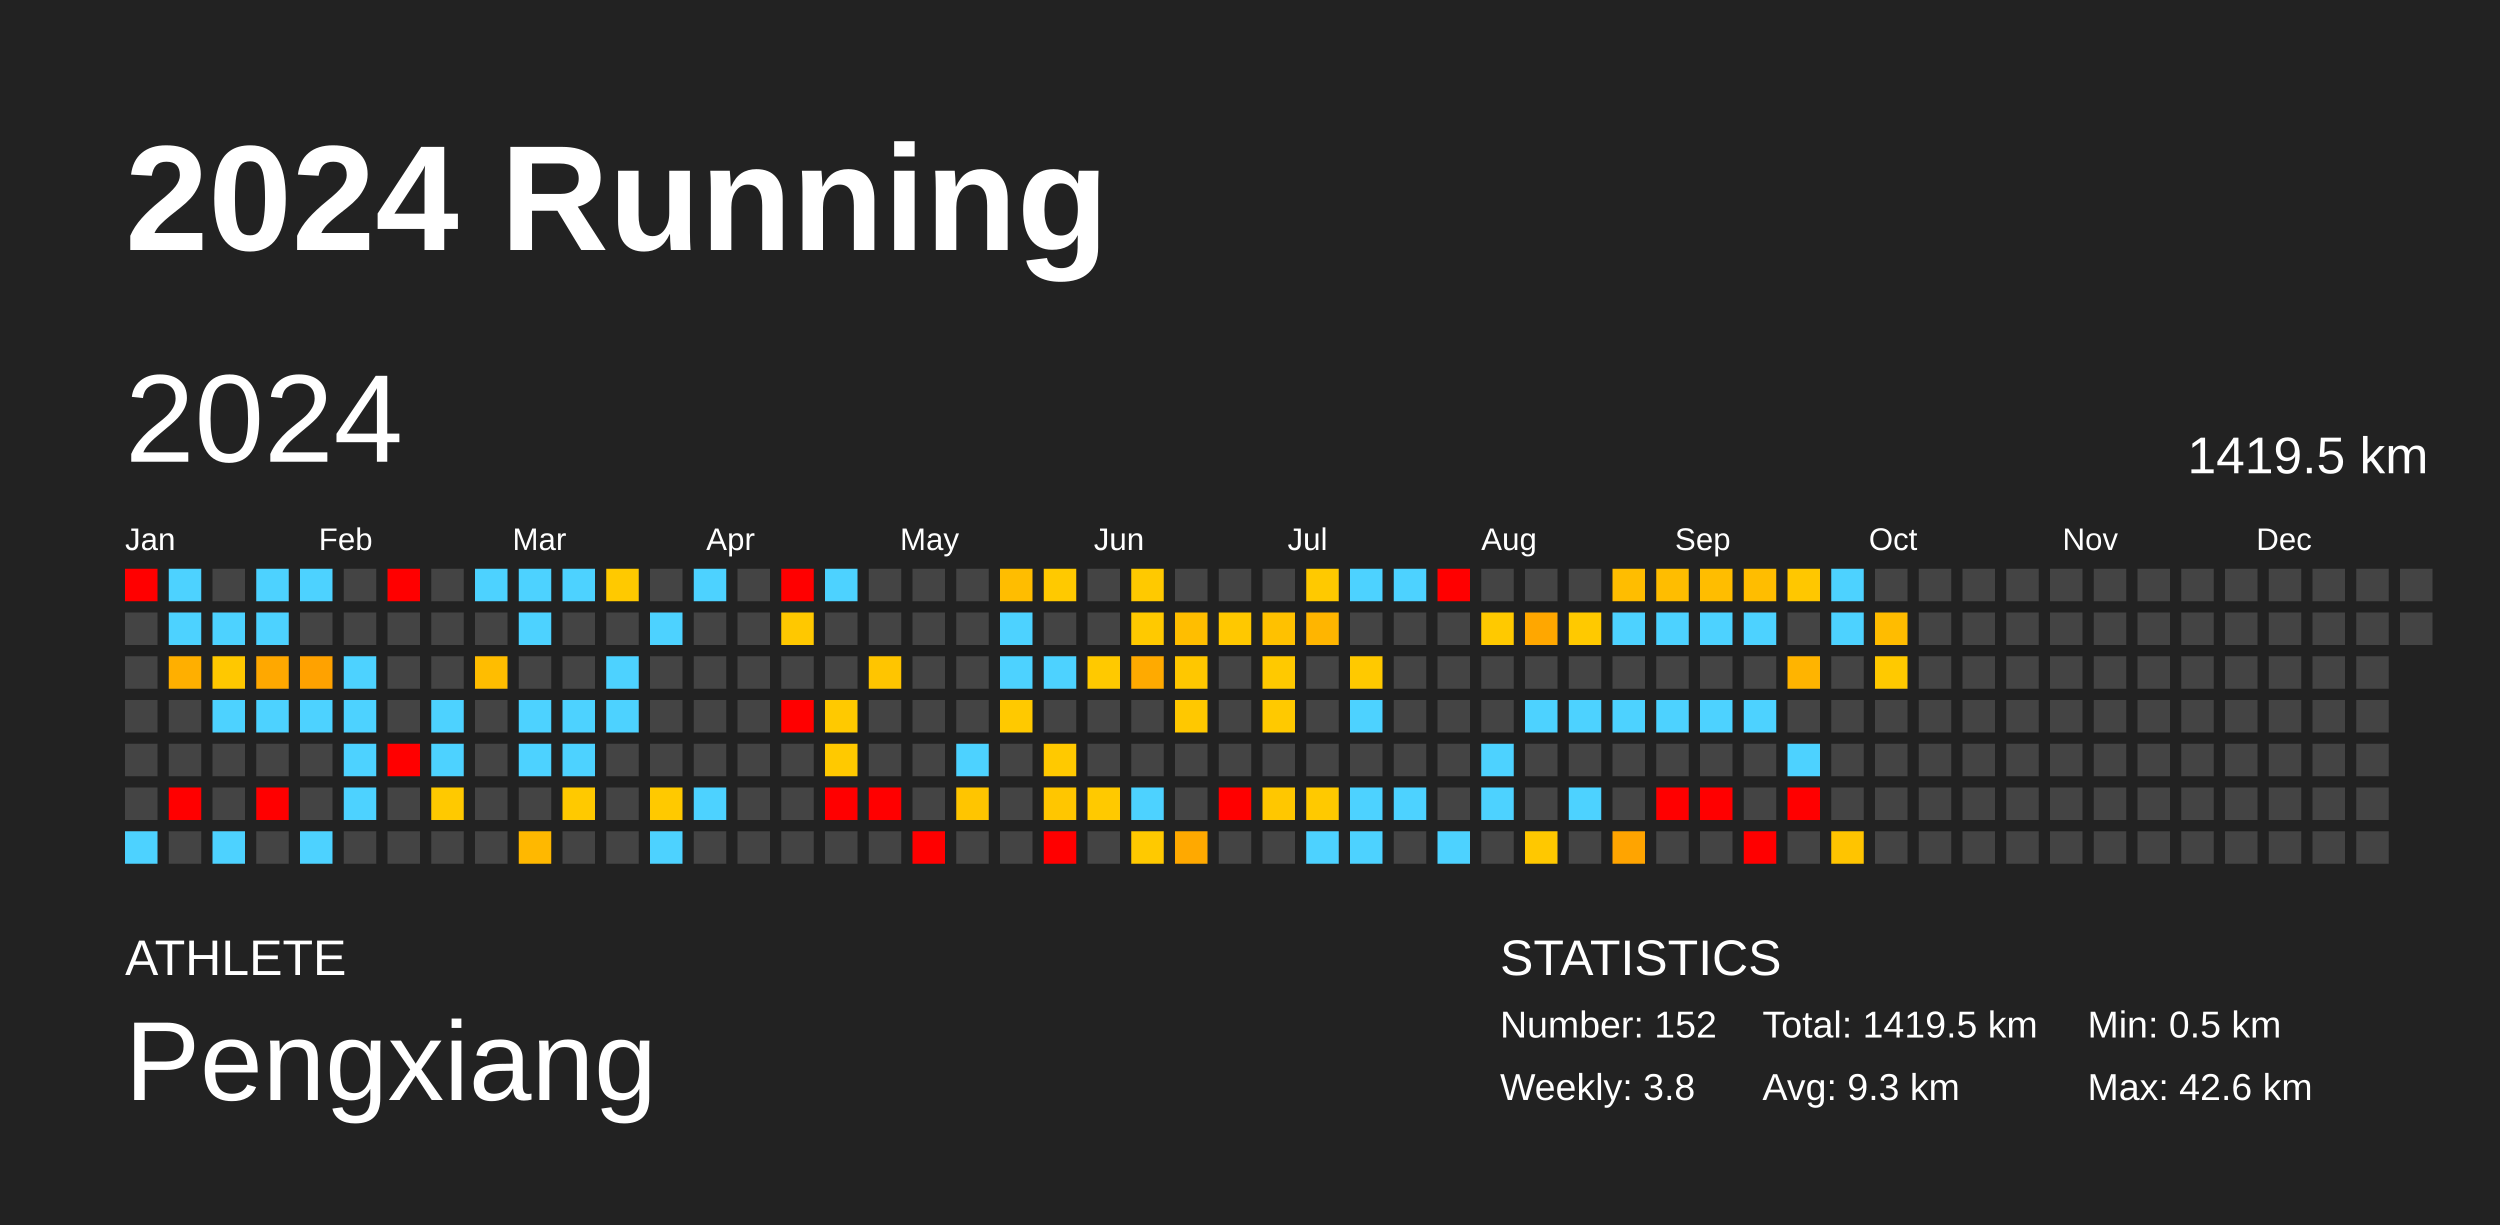
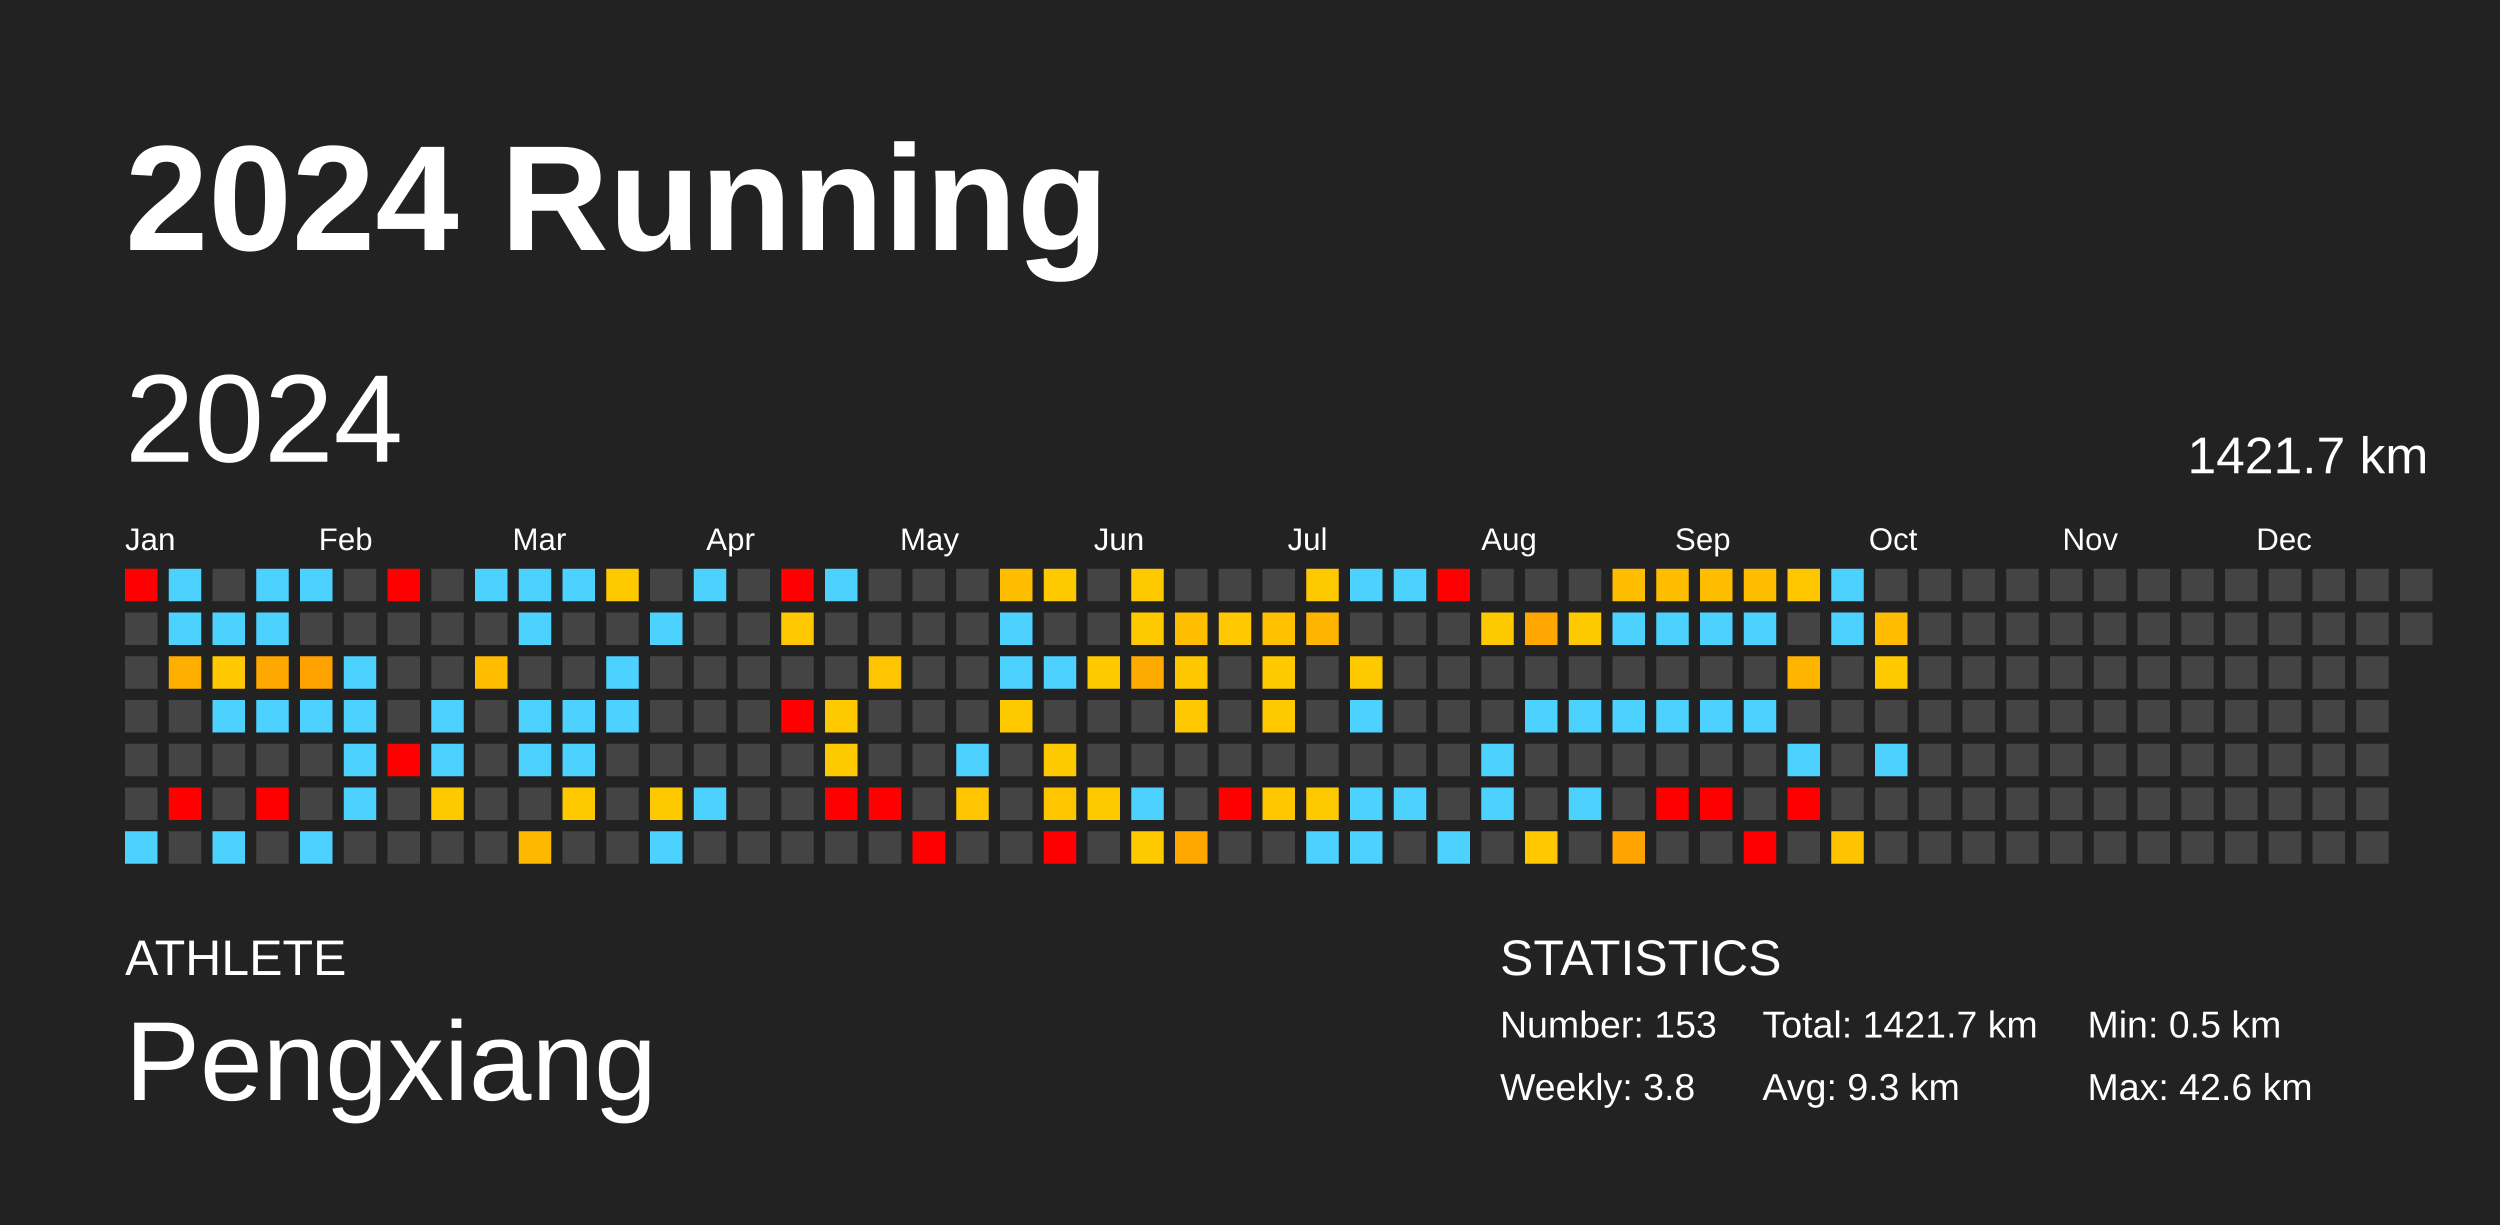
<svg xmlns="http://www.w3.org/2000/svg" baseProfile="full" height="98mm" version="1.1" viewBox="0,0,200,98" width="200mm">
  <defs />
  <rect fill="#222222" height="98" width="200" x="0" y="0" />
  <text fill="#FFFFFF" style="font-size:12px; font-family:Arial; font-weight:bold;" x="10" y="20">2024 Running</text>
  <text fill="#FFFFFF" style="font-size:4px; font-family:Arial" x="10" y="78">ATHLETE</text>
  <text fill="#FFFFFF" style="font-size:9px; font-family:Arial" x="10" y="88">Pengxiang</text>
  <text fill="#FFFFFF" style="font-size:4px; font-family:Arial" x="120" y="78">STATISTICS</text>
-   <text fill="#FFFFFF" style="font-size:3px; font-family:Arial" x="120" y="83">Number: 152</text>
+   <text fill="#FFFFFF" style="font-size:3px; font-family:Arial" x="120" y="83">Number: 153</text>
  <text fill="#FFFFFF" style="font-size:3px; font-family:Arial" x="120" y="88">Weekly: 3.8</text>
-   <text fill="#FFFFFF" style="font-size:3px; font-family:Arial" x="141" y="83">Total: 1419.5 km</text>
+   <text fill="#FFFFFF" style="font-size:3px; font-family:Arial" x="141" y="83">Total: 1421.7 km</text>
  <text fill="#FFFFFF" style="font-size:3px; font-family:Arial" x="141" y="88">Avg: 9.3 km</text>
  <text fill="#FFFFFF" style="font-size:3px; font-family:Arial" x="167" y="83">Min: 0.5 km</text>
  <text fill="#FFFFFF" style="font-size:3px; font-family:Arial" x="167" y="88">Max: 42.6 km</text>
  <text dominant-baseline="hanging" fill="#FFFFFF" style="font-size:10.0px; font-family:Arial;" x="10" y="30">2024</text>
-   <text dominant-baseline="hanging" fill="#FFFFFF" style="font-size:4.125px; font-family:Arial;" x="175" y="35">1419.5 km</text>
+   <text dominant-baseline="hanging" fill="#FFFFFF" style="font-size:4.125px; font-family:Arial;" x="175" y="35">1421.7 km</text>
  <text fill="#FFFFFF" style="font-size:2.5px; font-family:Arial" x="10.0" y="44">Jan</text>
  <text fill="#FFFFFF" style="font-size:2.5px; font-family:Arial" x="25.5" y="44">Feb</text>
  <text fill="#FFFFFF" style="font-size:2.5px; font-family:Arial" x="41.0" y="44">Mar</text>
  <text fill="#FFFFFF" style="font-size:2.5px; font-family:Arial" x="56.5" y="44">Apr</text>
  <text fill="#FFFFFF" style="font-size:2.5px; font-family:Arial" x="72.0" y="44">May</text>
  <text fill="#FFFFFF" style="font-size:2.5px; font-family:Arial" x="87.5" y="44">Jun</text>
  <text fill="#FFFFFF" style="font-size:2.5px; font-family:Arial" x="103.0" y="44">Jul</text>
  <text fill="#FFFFFF" style="font-size:2.5px; font-family:Arial" x="118.5" y="44">Aug</text>
  <text fill="#FFFFFF" style="font-size:2.5px; font-family:Arial" x="134.0" y="44">Sep</text>
  <text fill="#FFFFFF" style="font-size:2.5px; font-family:Arial" x="149.5" y="44">Oct</text>
  <text fill="#FFFFFF" style="font-size:2.5px; font-family:Arial" x="165.0" y="44">Nov</text>
  <text fill="#FFFFFF" style="font-size:2.5px; font-family:Arial" x="180.5" y="44">Dec</text>
  <rect fill="red" height="2.6" width="2.6" x="10.0" y="45.5" />
  <rect fill="#444444" height="2.6" width="2.6" x="10.0" y="49.0" />
  <rect fill="#444444" height="2.6" width="2.6" x="10.0" y="52.5" />
  <rect fill="#444444" height="2.6" width="2.6" x="10.0" y="56.0" />
  <rect fill="#444444" height="2.6" width="2.6" x="10.0" y="59.5" />
  <rect fill="#444444" height="2.6" width="2.6" x="10.0" y="63.0" />
  <rect fill="#4dd2ff" height="2.6" width="2.6" x="10.0" y="66.5" />
  <rect fill="#4dd2ff" height="2.6" width="2.6" x="13.5" y="45.5" />
  <rect fill="#4dd2ff" height="2.6" width="2.6" x="13.5" y="49.0" />
  <rect fill="#ffaf00" height="2.6" width="2.6" x="13.5" y="52.5" />
  <rect fill="#444444" height="2.6" width="2.6" x="13.5" y="56.0" />
  <rect fill="#444444" height="2.6" width="2.6" x="13.5" y="59.5" />
  <rect fill="red" height="2.6" width="2.6" x="13.5" y="63.0" />
  <rect fill="#444444" height="2.6" width="2.6" x="13.5" y="66.5" />
  <rect fill="#444444" height="2.6" width="2.6" x="17.0" y="45.5" />
  <rect fill="#4dd2ff" height="2.6" width="2.6" x="17.0" y="49.0" />
  <rect fill="#ffc800" height="2.6" width="2.6" x="17.0" y="52.5" />
  <rect fill="#4dd2ff" height="2.6" width="2.6" x="17.0" y="56.0" />
  <rect fill="#444444" height="2.6" width="2.6" x="17.0" y="59.5" />
  <rect fill="#444444" height="2.6" width="2.6" x="17.0" y="63.0" />
  <rect fill="#4dd2ff" height="2.6" width="2.6" x="17.0" y="66.5" />
  <rect fill="#4dd2ff" height="2.6" width="2.6" x="20.5" y="45.5" />
  <rect fill="#4dd2ff" height="2.6" width="2.6" x="20.5" y="49.0" />
  <rect fill="#ffa800" height="2.6" width="2.6" x="20.5" y="52.5" />
  <rect fill="#4dd2ff" height="2.6" width="2.6" x="20.5" y="56.0" />
  <rect fill="#444444" height="2.6" width="2.6" x="20.5" y="59.5" />
  <rect fill="red" height="2.6" width="2.6" x="20.5" y="63.0" />
  <rect fill="#444444" height="2.6" width="2.6" x="20.5" y="66.5" />
  <rect fill="#4dd2ff" height="2.6" width="2.6" x="24.0" y="45.5" />
  <rect fill="#444444" height="2.6" width="2.6" x="24.0" y="49.0" />
  <rect fill="#ffa200" height="2.6" width="2.6" x="24.0" y="52.5" />
  <rect fill="#4dd2ff" height="2.6" width="2.6" x="24.0" y="56.0" />
  <rect fill="#444444" height="2.6" width="2.6" x="24.0" y="59.5" />
  <rect fill="#444444" height="2.6" width="2.6" x="24.0" y="63.0" />
  <rect fill="#4dd2ff" height="2.6" width="2.6" x="24.0" y="66.5" />
  <rect fill="#444444" height="2.6" width="2.6" x="27.5" y="45.5" />
  <rect fill="#444444" height="2.6" width="2.6" x="27.5" y="49.0" />
  <rect fill="#4dd2ff" height="2.6" width="2.6" x="27.5" y="52.5" />
  <rect fill="#4dd2ff" height="2.6" width="2.6" x="27.5" y="56.0" />
  <rect fill="#4dd2ff" height="2.6" width="2.6" x="27.5" y="59.5" />
  <rect fill="#4dd2ff" height="2.6" width="2.6" x="27.5" y="63.0" />
  <rect fill="#444444" height="2.6" width="2.6" x="27.5" y="66.5" />
  <rect fill="red" height="2.6" width="2.6" x="31.0" y="45.5" />
  <rect fill="#444444" height="2.6" width="2.6" x="31.0" y="49.0" />
  <rect fill="#444444" height="2.6" width="2.6" x="31.0" y="52.5" />
  <rect fill="#444444" height="2.6" width="2.6" x="31.0" y="56.0" />
  <rect fill="red" height="2.6" width="2.6" x="31.0" y="59.5" />
  <rect fill="#444444" height="2.6" width="2.6" x="31.0" y="63.0" />
  <rect fill="#444444" height="2.6" width="2.6" x="31.0" y="66.5" />
  <rect fill="#444444" height="2.6" width="2.6" x="34.5" y="45.5" />
  <rect fill="#444444" height="2.6" width="2.6" x="34.5" y="49.0" />
  <rect fill="#444444" height="2.6" width="2.6" x="34.5" y="52.5" />
  <rect fill="#4dd2ff" height="2.6" width="2.6" x="34.5" y="56.0" />
  <rect fill="#4dd2ff" height="2.6" width="2.6" x="34.5" y="59.5" />
  <rect fill="#ffc900" height="2.6" width="2.6" x="34.5" y="63.0" />
  <rect fill="#444444" height="2.6" width="2.6" x="34.5" y="66.5" />
  <rect fill="#4dd2ff" height="2.6" width="2.6" x="38.0" y="45.5" />
  <rect fill="#444444" height="2.6" width="2.6" x="38.0" y="49.0" />
  <rect fill="#ffbd00" height="2.6" width="2.6" x="38.0" y="52.5" />
  <rect fill="#444444" height="2.6" width="2.6" x="38.0" y="56.0" />
  <rect fill="#444444" height="2.6" width="2.6" x="38.0" y="59.5" />
  <rect fill="#444444" height="2.6" width="2.6" x="38.0" y="63.0" />
  <rect fill="#444444" height="2.6" width="2.6" x="38.0" y="66.5" />
  <rect fill="#4dd2ff" height="2.6" width="2.6" x="41.5" y="45.5" />
  <rect fill="#4dd2ff" height="2.6" width="2.6" x="41.5" y="49.0" />
  <rect fill="#444444" height="2.6" width="2.6" x="41.5" y="52.5" />
  <rect fill="#4dd2ff" height="2.6" width="2.6" x="41.5" y="56.0" />
  <rect fill="#4dd2ff" height="2.6" width="2.6" x="41.5" y="59.5" />
  <rect fill="#444444" height="2.6" width="2.6" x="41.5" y="63.0" />
  <rect fill="#ffb800" height="2.6" width="2.6" x="41.5" y="66.5" />
  <rect fill="#4dd2ff" height="2.6" width="2.6" x="45.0" y="45.5" />
  <rect fill="#444444" height="2.6" width="2.6" x="45.0" y="49.0" />
  <rect fill="#444444" height="2.6" width="2.6" x="45.0" y="52.5" />
  <rect fill="#4dd2ff" height="2.6" width="2.6" x="45.0" y="56.0" />
  <rect fill="#4dd2ff" height="2.6" width="2.6" x="45.0" y="59.5" />
  <rect fill="#ffc900" height="2.6" width="2.6" x="45.0" y="63.0" />
  <rect fill="#444444" height="2.6" width="2.6" x="45.0" y="66.5" />
  <rect fill="#ffc900" height="2.6" width="2.6" x="48.5" y="45.5" />
  <rect fill="#444444" height="2.6" width="2.6" x="48.5" y="49.0" />
  <rect fill="#4dd2ff" height="2.6" width="2.6" x="48.5" y="52.5" />
  <rect fill="#4dd2ff" height="2.6" width="2.6" x="48.5" y="56.0" />
  <rect fill="#444444" height="2.6" width="2.6" x="48.5" y="59.5" />
  <rect fill="#444444" height="2.6" width="2.6" x="48.5" y="63.0" />
  <rect fill="#444444" height="2.6" width="2.6" x="48.5" y="66.5" />
  <rect fill="#444444" height="2.6" width="2.6" x="52.0" y="45.5" />
  <rect fill="#4dd2ff" height="2.6" width="2.6" x="52.0" y="49.0" />
  <rect fill="#444444" height="2.6" width="2.6" x="52.0" y="52.5" />
  <rect fill="#444444" height="2.6" width="2.6" x="52.0" y="56.0" />
  <rect fill="#444444" height="2.6" width="2.6" x="52.0" y="59.5" />
  <rect fill="#ffc900" height="2.6" width="2.6" x="52.0" y="63.0" />
  <rect fill="#4dd2ff" height="2.6" width="2.6" x="52.0" y="66.5" />
  <rect fill="#4dd2ff" height="2.6" width="2.6" x="55.5" y="45.5" />
  <rect fill="#444444" height="2.6" width="2.6" x="55.5" y="49.0" />
  <rect fill="#444444" height="2.6" width="2.6" x="55.5" y="52.5" />
  <rect fill="#444444" height="2.6" width="2.6" x="55.5" y="56.0" />
  <rect fill="#444444" height="2.6" width="2.6" x="55.5" y="59.5" />
  <rect fill="#4dd2ff" height="2.6" width="2.6" x="55.5" y="63.0" />
  <rect fill="#444444" height="2.6" width="2.6" x="55.5" y="66.5" />
  <rect fill="#444444" height="2.6" width="2.6" x="59.0" y="45.5" />
  <rect fill="#444444" height="2.6" width="2.6" x="59.0" y="49.0" />
  <rect fill="#444444" height="2.6" width="2.6" x="59.0" y="52.5" />
  <rect fill="#444444" height="2.6" width="2.6" x="59.0" y="56.0" />
  <rect fill="#444444" height="2.6" width="2.6" x="59.0" y="59.5" />
  <rect fill="#444444" height="2.6" width="2.6" x="59.0" y="63.0" />
  <rect fill="#444444" height="2.6" width="2.6" x="59.0" y="66.5" />
  <rect fill="red" height="2.6" width="2.6" x="62.5" y="45.5" />
  <rect fill="#ffc800" height="2.6" width="2.6" x="62.5" y="49.0" />
  <rect fill="#444444" height="2.6" width="2.6" x="62.5" y="52.5" />
  <rect fill="red" height="2.6" width="2.6" x="62.5" y="56.0" />
  <rect fill="#444444" height="2.6" width="2.6" x="62.5" y="59.5" />
  <rect fill="#444444" height="2.6" width="2.6" x="62.5" y="63.0" />
  <rect fill="#444444" height="2.6" width="2.6" x="62.5" y="66.5" />
  <rect fill="#4dd2ff" height="2.6" width="2.6" x="66.0" y="45.5" />
  <rect fill="#444444" height="2.6" width="2.6" x="66.0" y="49.0" />
  <rect fill="#444444" height="2.6" width="2.6" x="66.0" y="52.5" />
  <rect fill="#ffc900" height="2.6" width="2.6" x="66.0" y="56.0" />
  <rect fill="#ffc900" height="2.6" width="2.6" x="66.0" y="59.5" />
  <rect fill="red" height="2.6" width="2.6" x="66.0" y="63.0" />
  <rect fill="#444444" height="2.6" width="2.6" x="66.0" y="66.5" />
  <rect fill="#444444" height="2.6" width="2.6" x="69.5" y="45.5" />
  <rect fill="#444444" height="2.6" width="2.6" x="69.5" y="49.0" />
  <rect fill="#ffc500" height="2.6" width="2.6" x="69.5" y="52.5" />
  <rect fill="#444444" height="2.6" width="2.6" x="69.5" y="56.0" />
  <rect fill="#444444" height="2.6" width="2.6" x="69.5" y="59.5" />
  <rect fill="red" height="2.6" width="2.6" x="69.5" y="63.0" />
  <rect fill="#444444" height="2.6" width="2.6" x="69.5" y="66.5" />
  <rect fill="#444444" height="2.6" width="2.6" x="73.0" y="45.5" />
  <rect fill="#444444" height="2.6" width="2.6" x="73.0" y="49.0" />
  <rect fill="#444444" height="2.6" width="2.6" x="73.0" y="52.5" />
  <rect fill="#444444" height="2.6" width="2.6" x="73.0" y="56.0" />
  <rect fill="#444444" height="2.6" width="2.6" x="73.0" y="59.5" />
  <rect fill="#444444" height="2.6" width="2.6" x="73.0" y="63.0" />
  <rect fill="red" height="2.6" width="2.6" x="73.0" y="66.5" />
  <rect fill="#444444" height="2.6" width="2.6" x="76.5" y="45.5" />
  <rect fill="#444444" height="2.6" width="2.6" x="76.5" y="49.0" />
  <rect fill="#444444" height="2.6" width="2.6" x="76.5" y="52.5" />
  <rect fill="#444444" height="2.6" width="2.6" x="76.5" y="56.0" />
  <rect fill="#4dd2ff" height="2.6" width="2.6" x="76.5" y="59.5" />
  <rect fill="#ffc500" height="2.6" width="2.6" x="76.5" y="63.0" />
  <rect fill="#444444" height="2.6" width="2.6" x="76.5" y="66.5" />
  <rect fill="#ffbd00" height="2.6" width="2.6" x="80.0" y="45.5" />
  <rect fill="#4dd2ff" height="2.6" width="2.6" x="80.0" y="49.0" />
  <rect fill="#4dd2ff" height="2.6" width="2.6" x="80.0" y="52.5" />
  <rect fill="#ffc900" height="2.6" width="2.6" x="80.0" y="56.0" />
  <rect fill="#444444" height="2.6" width="2.6" x="80.0" y="59.5" />
  <rect fill="#444444" height="2.6" width="2.6" x="80.0" y="63.0" />
  <rect fill="#444444" height="2.6" width="2.6" x="80.0" y="66.5" />
  <rect fill="#ffc900" height="2.6" width="2.6" x="83.5" y="45.5" />
  <rect fill="#444444" height="2.6" width="2.6" x="83.5" y="49.0" />
  <rect fill="#4dd2ff" height="2.6" width="2.6" x="83.5" y="52.5" />
  <rect fill="#444444" height="2.6" width="2.6" x="83.5" y="56.0" />
  <rect fill="#ffc900" height="2.6" width="2.6" x="83.5" y="59.5" />
  <rect fill="#ffc600" height="2.6" width="2.6" x="83.5" y="63.0" />
  <rect fill="red" height="2.6" width="2.6" x="83.5" y="66.5" />
  <rect fill="#444444" height="2.6" width="2.6" x="87.0" y="45.5" />
  <rect fill="#444444" height="2.6" width="2.6" x="87.0" y="49.0" />
  <rect fill="#ffc900" height="2.6" width="2.6" x="87.0" y="52.5" />
  <rect fill="#444444" height="2.6" width="2.6" x="87.0" y="56.0" />
  <rect fill="#444444" height="2.6" width="2.6" x="87.0" y="59.5" />
  <rect fill="#ffc900" height="2.6" width="2.6" x="87.0" y="63.0" />
  <rect fill="#444444" height="2.6" width="2.6" x="87.0" y="66.5" />
  <rect fill="#ffc900" height="2.6" width="2.6" x="90.5" y="45.5" />
  <rect fill="#ffc900" height="2.6" width="2.6" x="90.5" y="49.0" />
  <rect fill="#ffaa00" height="2.6" width="2.6" x="90.5" y="52.5" />
  <rect fill="#444444" height="2.6" width="2.6" x="90.5" y="56.0" />
  <rect fill="#444444" height="2.6" width="2.6" x="90.5" y="59.5" />
  <rect fill="#4dd2ff" height="2.6" width="2.6" x="90.5" y="63.0" />
  <rect fill="#ffc900" height="2.6" width="2.6" x="90.5" y="66.5" />
  <rect fill="#444444" height="2.6" width="2.6" x="94.0" y="45.5" />
  <rect fill="#ffbe00" height="2.6" width="2.6" x="94.0" y="49.0" />
  <rect fill="#ffc700" height="2.6" width="2.6" x="94.0" y="52.5" />
  <rect fill="#ffc800" height="2.6" width="2.6" x="94.0" y="56.0" />
  <rect fill="#444444" height="2.6" width="2.6" x="94.0" y="59.5" />
  <rect fill="#444444" height="2.6" width="2.6" x="94.0" y="63.0" />
  <rect fill="#ffa900" height="2.6" width="2.6" x="94.0" y="66.5" />
  <rect fill="#444444" height="2.6" width="2.6" x="97.5" y="45.5" />
  <rect fill="#ffc800" height="2.6" width="2.6" x="97.5" y="49.0" />
  <rect fill="#444444" height="2.6" width="2.6" x="97.5" y="52.5" />
  <rect fill="#444444" height="2.6" width="2.6" x="97.5" y="56.0" />
  <rect fill="#444444" height="2.6" width="2.6" x="97.5" y="59.5" />
  <rect fill="red" height="2.6" width="2.6" x="97.5" y="63.0" />
  <rect fill="#444444" height="2.6" width="2.6" x="97.5" y="66.5" />
  <rect fill="#444444" height="2.6" width="2.6" x="101.0" y="45.5" />
  <rect fill="#ffc100" height="2.6" width="2.6" x="101.0" y="49.0" />
  <rect fill="#ffc900" height="2.6" width="2.6" x="101.0" y="52.5" />
  <rect fill="#ffc900" height="2.6" width="2.6" x="101.0" y="56.0" />
  <rect fill="#444444" height="2.6" width="2.6" x="101.0" y="59.5" />
  <rect fill="#ffc700" height="2.6" width="2.6" x="101.0" y="63.0" />
  <rect fill="#444444" height="2.6" width="2.6" x="101.0" y="66.5" />
  <rect fill="#ffc900" height="2.6" width="2.6" x="104.5" y="45.5" />
  <rect fill="#ffb500" height="2.6" width="2.6" x="104.5" y="49.0" />
  <rect fill="#444444" height="2.6" width="2.6" x="104.5" y="52.5" />
  <rect fill="#444444" height="2.6" width="2.6" x="104.5" y="56.0" />
  <rect fill="#444444" height="2.6" width="2.6" x="104.5" y="59.5" />
  <rect fill="#ffc900" height="2.6" width="2.6" x="104.5" y="63.0" />
  <rect fill="#4dd2ff" height="2.6" width="2.6" x="104.5" y="66.5" />
  <rect fill="#4dd2ff" height="2.6" width="2.6" x="108.0" y="45.5" />
  <rect fill="#444444" height="2.6" width="2.6" x="108.0" y="49.0" />
  <rect fill="#ffc900" height="2.6" width="2.6" x="108.0" y="52.5" />
  <rect fill="#4dd2ff" height="2.6" width="2.6" x="108.0" y="56.0" />
  <rect fill="#444444" height="2.6" width="2.6" x="108.0" y="59.5" />
  <rect fill="#4dd2ff" height="2.6" width="2.6" x="108.0" y="63.0" />
  <rect fill="#4dd2ff" height="2.6" width="2.6" x="108.0" y="66.5" />
  <rect fill="#4dd2ff" height="2.6" width="2.6" x="111.5" y="45.5" />
  <rect fill="#444444" height="2.6" width="2.6" x="111.5" y="49.0" />
  <rect fill="#444444" height="2.6" width="2.6" x="111.5" y="52.5" />
  <rect fill="#444444" height="2.6" width="2.6" x="111.5" y="56.0" />
  <rect fill="#444444" height="2.6" width="2.6" x="111.5" y="59.5" />
  <rect fill="#4dd2ff" height="2.6" width="2.6" x="111.5" y="63.0" />
  <rect fill="#444444" height="2.6" width="2.6" x="111.5" y="66.5" />
  <rect fill="red" height="2.6" width="2.6" x="115.0" y="45.5" />
  <rect fill="#444444" height="2.6" width="2.6" x="115.0" y="49.0" />
  <rect fill="#444444" height="2.6" width="2.6" x="115.0" y="52.5" />
  <rect fill="#444444" height="2.6" width="2.6" x="115.0" y="56.0" />
  <rect fill="#444444" height="2.6" width="2.6" x="115.0" y="59.5" />
  <rect fill="#444444" height="2.6" width="2.6" x="115.0" y="63.0" />
  <rect fill="#4dd2ff" height="2.6" width="2.6" x="115.0" y="66.5" />
  <rect fill="#444444" height="2.6" width="2.6" x="118.5" y="45.5" />
  <rect fill="#ffc900" height="2.6" width="2.6" x="118.5" y="49.0" />
  <rect fill="#444444" height="2.6" width="2.6" x="118.5" y="52.5" />
  <rect fill="#444444" height="2.6" width="2.6" x="118.5" y="56.0" />
  <rect fill="#4dd2ff" height="2.6" width="2.6" x="118.5" y="59.5" />
  <rect fill="#4dd2ff" height="2.6" width="2.6" x="118.5" y="63.0" />
  <rect fill="#444444" height="2.6" width="2.6" x="118.5" y="66.5" />
  <rect fill="#444444" height="2.6" width="2.6" x="122.0" y="45.5" />
  <rect fill="#ffa700" height="2.6" width="2.6" x="122.0" y="49.0" />
  <rect fill="#444444" height="2.6" width="2.6" x="122.0" y="52.5" />
  <rect fill="#4dd2ff" height="2.6" width="2.6" x="122.0" y="56.0" />
  <rect fill="#444444" height="2.6" width="2.6" x="122.0" y="59.5" />
  <rect fill="#444444" height="2.6" width="2.6" x="122.0" y="63.0" />
  <rect fill="#ffc800" height="2.6" width="2.6" x="122.0" y="66.5" />
  <rect fill="#444444" height="2.6" width="2.6" x="125.5" y="45.5" />
  <rect fill="#ffc900" height="2.6" width="2.6" x="125.5" y="49.0" />
  <rect fill="#444444" height="2.6" width="2.6" x="125.5" y="52.5" />
  <rect fill="#4dd2ff" height="2.6" width="2.6" x="125.5" y="56.0" />
  <rect fill="#444444" height="2.6" width="2.6" x="125.5" y="59.5" />
  <rect fill="#4dd2ff" height="2.6" width="2.6" x="125.5" y="63.0" />
  <rect fill="#444444" height="2.6" width="2.6" x="125.5" y="66.5" />
  <rect fill="#ffbd00" height="2.6" width="2.6" x="129.0" y="45.5" />
  <rect fill="#4dd2ff" height="2.6" width="2.6" x="129.0" y="49.0" />
  <rect fill="#444444" height="2.6" width="2.6" x="129.0" y="52.5" />
  <rect fill="#4dd2ff" height="2.6" width="2.6" x="129.0" y="56.0" />
  <rect fill="#444444" height="2.6" width="2.6" x="129.0" y="59.5" />
  <rect fill="#444444" height="2.6" width="2.6" x="129.0" y="63.0" />
  <rect fill="#ffa400" height="2.6" width="2.6" x="129.0" y="66.5" />
  <rect fill="#ffbd00" height="2.6" width="2.6" x="132.5" y="45.5" />
  <rect fill="#4dd2ff" height="2.6" width="2.6" x="132.5" y="49.0" />
  <rect fill="#444444" height="2.6" width="2.6" x="132.5" y="52.5" />
  <rect fill="#4dd2ff" height="2.6" width="2.6" x="132.5" y="56.0" />
  <rect fill="#444444" height="2.6" width="2.6" x="132.5" y="59.5" />
  <rect fill="red" height="2.6" width="2.6" x="132.5" y="63.0" />
  <rect fill="#444444" height="2.6" width="2.6" x="132.5" y="66.5" />
  <rect fill="#ffbd00" height="2.6" width="2.6" x="136.0" y="45.5" />
  <rect fill="#4dd2ff" height="2.6" width="2.6" x="136.0" y="49.0" />
  <rect fill="#444444" height="2.6" width="2.6" x="136.0" y="52.5" />
  <rect fill="#4dd2ff" height="2.6" width="2.6" x="136.0" y="56.0" />
  <rect fill="#444444" height="2.6" width="2.6" x="136.0" y="59.5" />
  <rect fill="red" height="2.6" width="2.6" x="136.0" y="63.0" />
  <rect fill="#444444" height="2.6" width="2.6" x="136.0" y="66.5" />
  <rect fill="#ffbd00" height="2.6" width="2.6" x="139.5" y="45.5" />
  <rect fill="#4dd2ff" height="2.6" width="2.6" x="139.5" y="49.0" />
  <rect fill="#444444" height="2.6" width="2.6" x="139.5" y="52.5" />
  <rect fill="#4dd2ff" height="2.6" width="2.6" x="139.5" y="56.0" />
  <rect fill="#444444" height="2.6" width="2.6" x="139.5" y="59.5" />
  <rect fill="#444444" height="2.6" width="2.6" x="139.5" y="63.0" />
  <rect fill="red" height="2.6" width="2.6" x="139.5" y="66.5" />
  <rect fill="#ffc700" height="2.6" width="2.6" x="143.0" y="45.5" />
  <rect fill="#444444" height="2.6" width="2.6" x="143.0" y="49.0" />
  <rect fill="#ffb400" height="2.6" width="2.6" x="143.0" y="52.5" />
  <rect fill="#444444" height="2.6" width="2.6" x="143.0" y="56.0" />
  <rect fill="#4dd2ff" height="2.6" width="2.6" x="143.0" y="59.5" />
  <rect fill="red" height="2.6" width="2.6" x="143.0" y="63.0" />
  <rect fill="#444444" height="2.6" width="2.6" x="143.0" y="66.5" />
  <rect fill="#4dd2ff" height="2.6" width="2.6" x="146.5" y="45.5" />
  <rect fill="#4dd2ff" height="2.6" width="2.6" x="146.5" y="49.0" />
  <rect fill="#444444" height="2.6" width="2.6" x="146.5" y="52.5" />
  <rect fill="#444444" height="2.6" width="2.6" x="146.5" y="56.0" />
  <rect fill="#444444" height="2.6" width="2.6" x="146.5" y="59.5" />
  <rect fill="#444444" height="2.6" width="2.6" x="146.5" y="63.0" />
  <rect fill="#ffc400" height="2.6" width="2.6" x="146.5" y="66.5" />
  <rect fill="#444444" height="2.6" width="2.6" x="150.0" y="45.5" />
  <rect fill="#ffbc00" height="2.6" width="2.6" x="150.0" y="49.0" />
  <rect fill="#ffc900" height="2.6" width="2.6" x="150.0" y="52.5" />
  <rect fill="#444444" height="2.6" width="2.6" x="150.0" y="56.0" />
-   <rect fill="#444444" height="2.6" width="2.6" x="150.0" y="59.5" />
+   <rect fill="#4dd2ff" height="2.6" width="2.6" x="150.0" y="59.5" />
  <rect fill="#444444" height="2.6" width="2.6" x="150.0" y="63.0" />
  <rect fill="#444444" height="2.6" width="2.6" x="150.0" y="66.5" />
  <rect fill="#444444" height="2.6" width="2.6" x="153.5" y="45.5" />
  <rect fill="#444444" height="2.6" width="2.6" x="153.5" y="49.0" />
  <rect fill="#444444" height="2.6" width="2.6" x="153.5" y="52.5" />
  <rect fill="#444444" height="2.6" width="2.6" x="153.5" y="56.0" />
  <rect fill="#444444" height="2.6" width="2.6" x="153.5" y="59.5" />
  <rect fill="#444444" height="2.6" width="2.6" x="153.5" y="63.0" />
  <rect fill="#444444" height="2.6" width="2.6" x="153.5" y="66.5" />
  <rect fill="#444444" height="2.6" width="2.6" x="157.0" y="45.5" />
  <rect fill="#444444" height="2.6" width="2.6" x="157.0" y="49.0" />
  <rect fill="#444444" height="2.6" width="2.6" x="157.0" y="52.5" />
  <rect fill="#444444" height="2.6" width="2.6" x="157.0" y="56.0" />
  <rect fill="#444444" height="2.6" width="2.6" x="157.0" y="59.5" />
  <rect fill="#444444" height="2.6" width="2.6" x="157.0" y="63.0" />
  <rect fill="#444444" height="2.6" width="2.6" x="157.0" y="66.5" />
  <rect fill="#444444" height="2.6" width="2.6" x="160.5" y="45.5" />
  <rect fill="#444444" height="2.6" width="2.6" x="160.5" y="49.0" />
  <rect fill="#444444" height="2.6" width="2.6" x="160.5" y="52.5" />
  <rect fill="#444444" height="2.6" width="2.6" x="160.5" y="56.0" />
  <rect fill="#444444" height="2.6" width="2.6" x="160.5" y="59.5" />
  <rect fill="#444444" height="2.6" width="2.6" x="160.5" y="63.0" />
  <rect fill="#444444" height="2.6" width="2.6" x="160.5" y="66.5" />
  <rect fill="#444444" height="2.6" width="2.6" x="164.0" y="45.5" />
  <rect fill="#444444" height="2.6" width="2.6" x="164.0" y="49.0" />
  <rect fill="#444444" height="2.6" width="2.6" x="164.0" y="52.5" />
  <rect fill="#444444" height="2.6" width="2.6" x="164.0" y="56.0" />
  <rect fill="#444444" height="2.6" width="2.6" x="164.0" y="59.5" />
  <rect fill="#444444" height="2.6" width="2.6" x="164.0" y="63.0" />
  <rect fill="#444444" height="2.6" width="2.6" x="164.0" y="66.5" />
  <rect fill="#444444" height="2.6" width="2.6" x="167.5" y="45.5" />
  <rect fill="#444444" height="2.6" width="2.6" x="167.5" y="49.0" />
  <rect fill="#444444" height="2.6" width="2.6" x="167.5" y="52.5" />
  <rect fill="#444444" height="2.6" width="2.6" x="167.5" y="56.0" />
  <rect fill="#444444" height="2.6" width="2.6" x="167.5" y="59.5" />
  <rect fill="#444444" height="2.6" width="2.6" x="167.5" y="63.0" />
  <rect fill="#444444" height="2.6" width="2.6" x="167.5" y="66.5" />
  <rect fill="#444444" height="2.6" width="2.6" x="171.0" y="45.5" />
  <rect fill="#444444" height="2.6" width="2.6" x="171.0" y="49.0" />
  <rect fill="#444444" height="2.6" width="2.6" x="171.0" y="52.5" />
  <rect fill="#444444" height="2.6" width="2.6" x="171.0" y="56.0" />
  <rect fill="#444444" height="2.6" width="2.6" x="171.0" y="59.5" />
  <rect fill="#444444" height="2.6" width="2.6" x="171.0" y="63.0" />
  <rect fill="#444444" height="2.6" width="2.6" x="171.0" y="66.5" />
  <rect fill="#444444" height="2.6" width="2.6" x="174.5" y="45.5" />
  <rect fill="#444444" height="2.6" width="2.6" x="174.5" y="49.0" />
  <rect fill="#444444" height="2.6" width="2.6" x="174.5" y="52.5" />
  <rect fill="#444444" height="2.6" width="2.6" x="174.5" y="56.0" />
  <rect fill="#444444" height="2.6" width="2.6" x="174.5" y="59.5" />
  <rect fill="#444444" height="2.6" width="2.6" x="174.5" y="63.0" />
  <rect fill="#444444" height="2.6" width="2.6" x="174.5" y="66.5" />
  <rect fill="#444444" height="2.6" width="2.6" x="178.0" y="45.5" />
  <rect fill="#444444" height="2.6" width="2.6" x="178.0" y="49.0" />
  <rect fill="#444444" height="2.6" width="2.6" x="178.0" y="52.5" />
  <rect fill="#444444" height="2.6" width="2.6" x="178.0" y="56.0" />
  <rect fill="#444444" height="2.6" width="2.6" x="178.0" y="59.5" />
  <rect fill="#444444" height="2.6" width="2.6" x="178.0" y="63.0" />
  <rect fill="#444444" height="2.6" width="2.6" x="178.0" y="66.5" />
  <rect fill="#444444" height="2.6" width="2.6" x="181.5" y="45.5" />
  <rect fill="#444444" height="2.6" width="2.6" x="181.5" y="49.0" />
  <rect fill="#444444" height="2.6" width="2.6" x="181.5" y="52.5" />
  <rect fill="#444444" height="2.6" width="2.6" x="181.5" y="56.0" />
  <rect fill="#444444" height="2.6" width="2.6" x="181.5" y="59.5" />
  <rect fill="#444444" height="2.6" width="2.6" x="181.5" y="63.0" />
  <rect fill="#444444" height="2.6" width="2.6" x="181.5" y="66.5" />
  <rect fill="#444444" height="2.6" width="2.6" x="185.0" y="45.5" />
  <rect fill="#444444" height="2.6" width="2.6" x="185.0" y="49.0" />
  <rect fill="#444444" height="2.6" width="2.6" x="185.0" y="52.5" />
  <rect fill="#444444" height="2.6" width="2.6" x="185.0" y="56.0" />
  <rect fill="#444444" height="2.6" width="2.6" x="185.0" y="59.5" />
  <rect fill="#444444" height="2.6" width="2.6" x="185.0" y="63.0" />
  <rect fill="#444444" height="2.6" width="2.6" x="185.0" y="66.5" />
  <rect fill="#444444" height="2.6" width="2.6" x="188.5" y="45.5" />
  <rect fill="#444444" height="2.6" width="2.6" x="188.5" y="49.0" />
  <rect fill="#444444" height="2.6" width="2.6" x="188.5" y="52.5" />
  <rect fill="#444444" height="2.6" width="2.6" x="188.5" y="56.0" />
  <rect fill="#444444" height="2.6" width="2.6" x="188.5" y="59.5" />
  <rect fill="#444444" height="2.6" width="2.6" x="188.5" y="63.0" />
  <rect fill="#444444" height="2.6" width="2.6" x="188.5" y="66.5" />
  <rect fill="#444444" height="2.6" width="2.6" x="192.0" y="45.5" />
  <rect fill="#444444" height="2.6" width="2.6" x="192.0" y="49.0" />
</svg>
